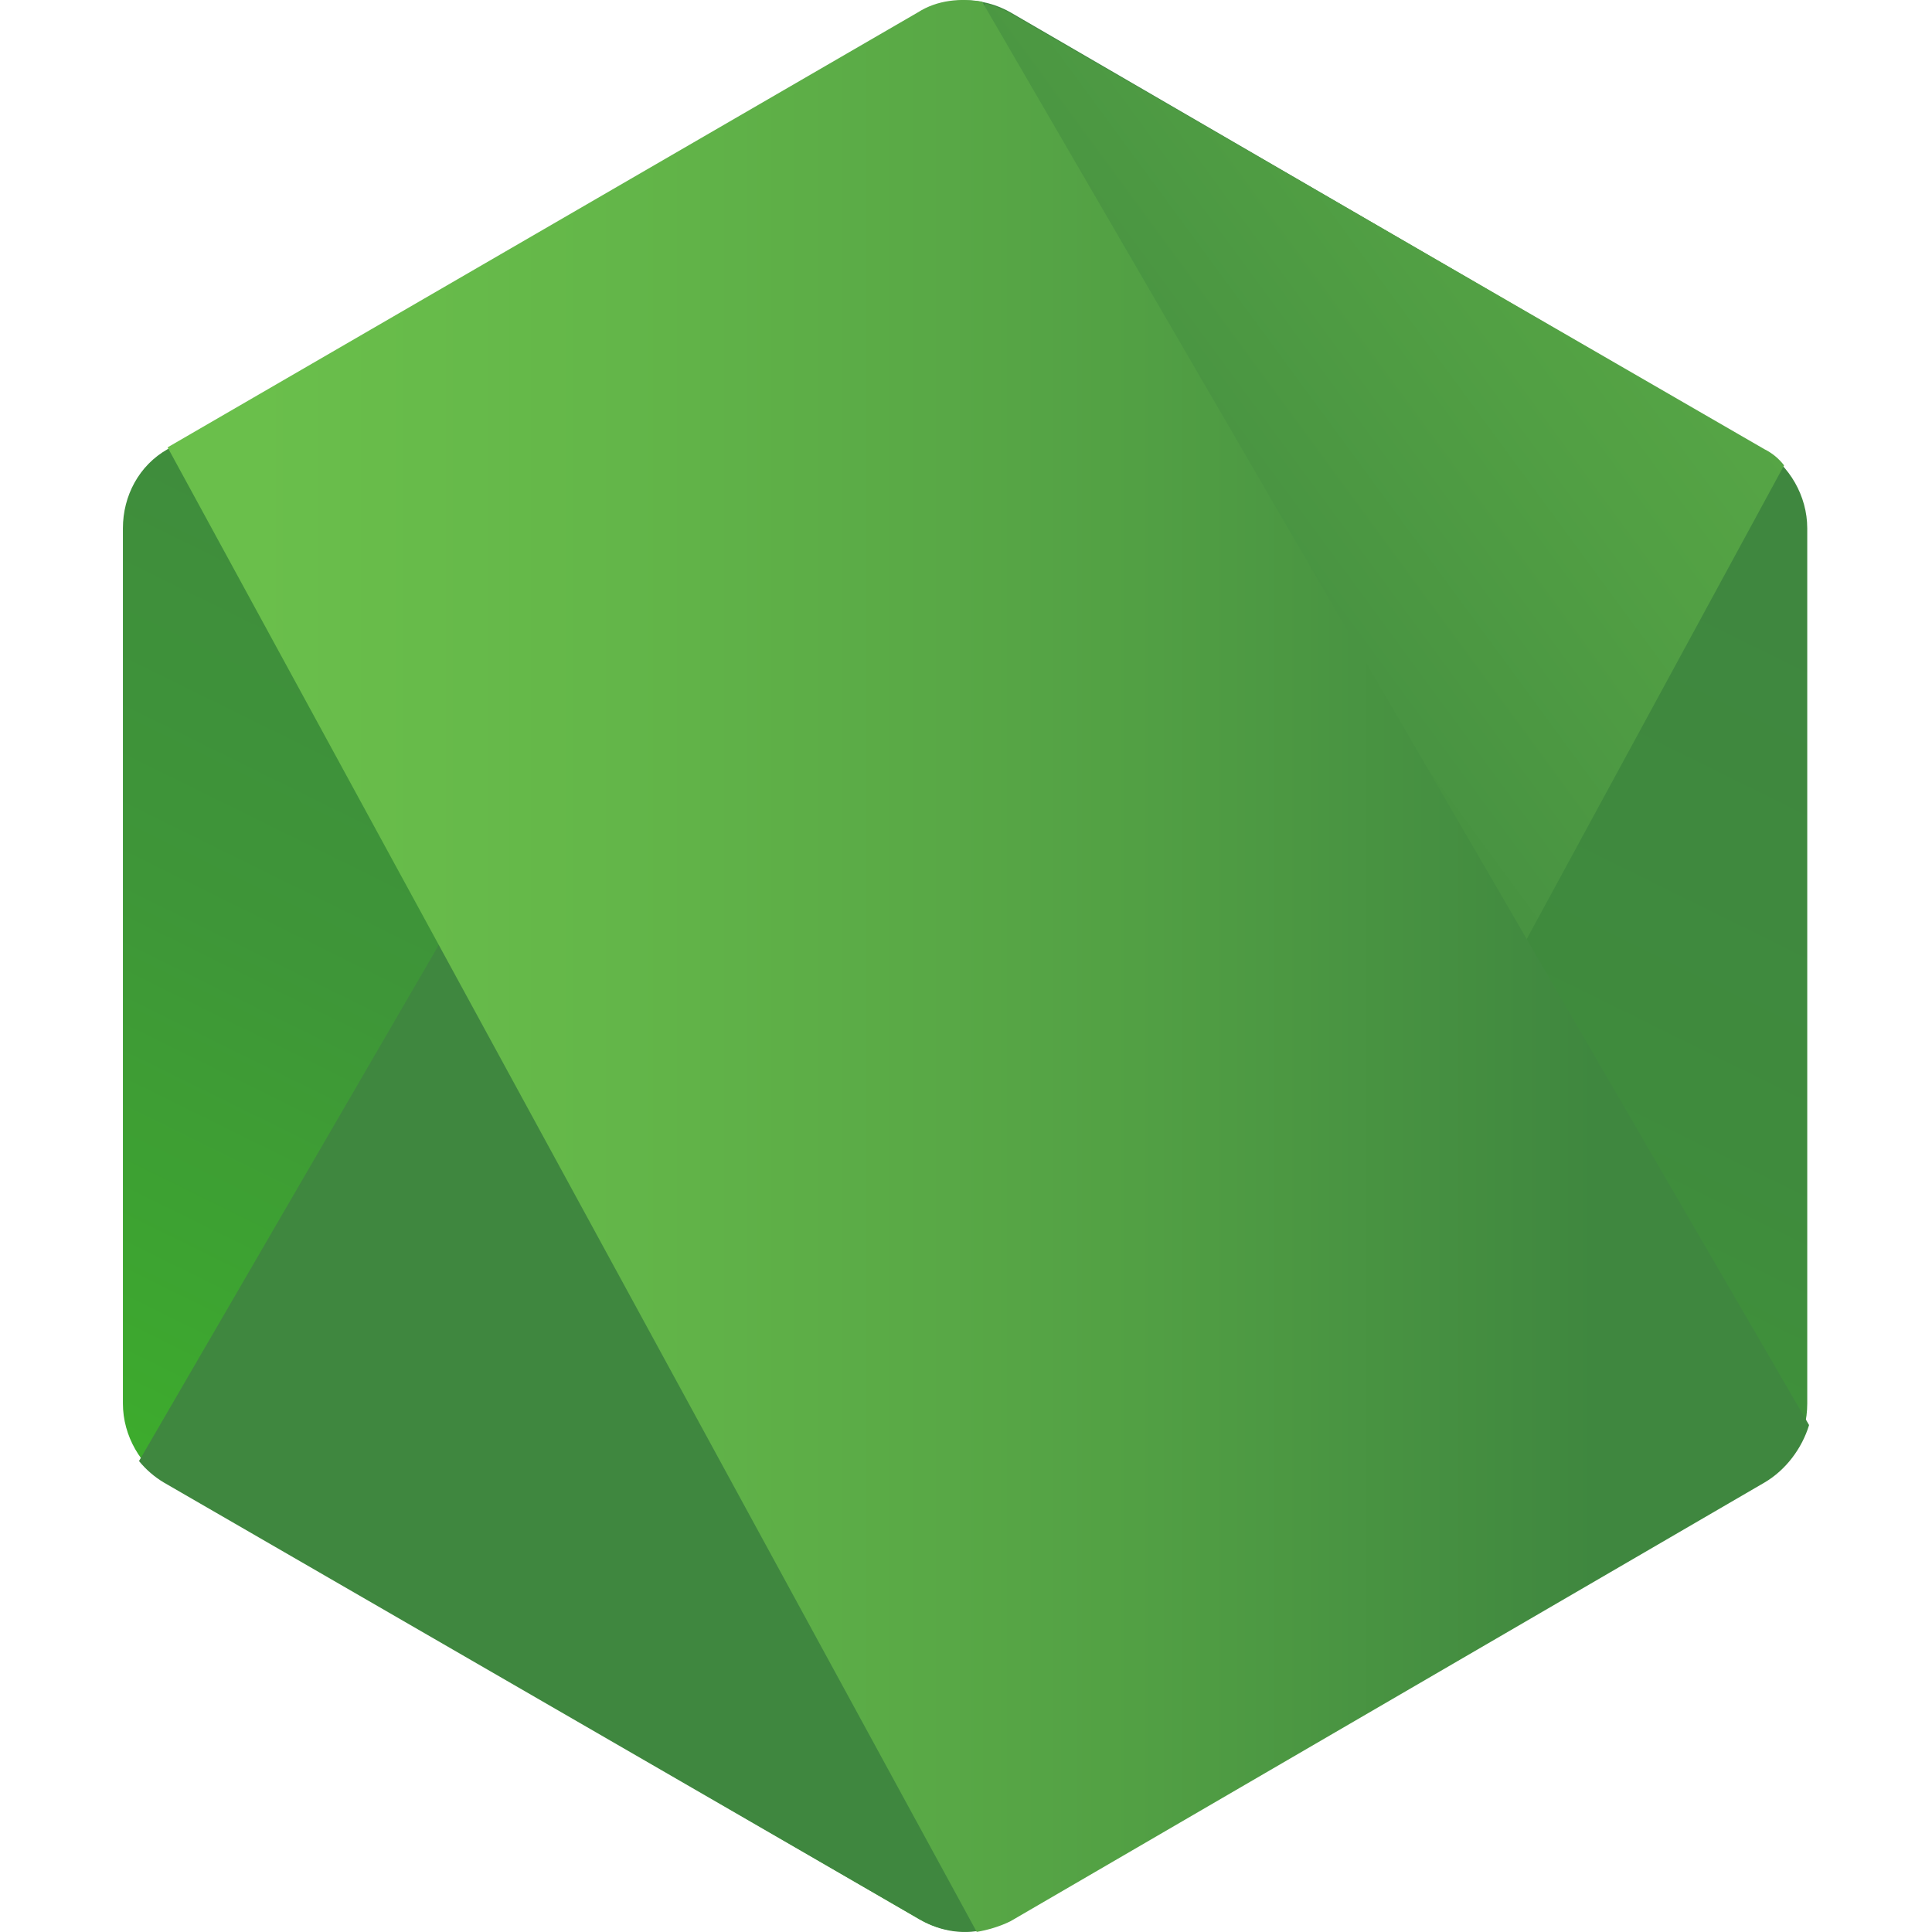
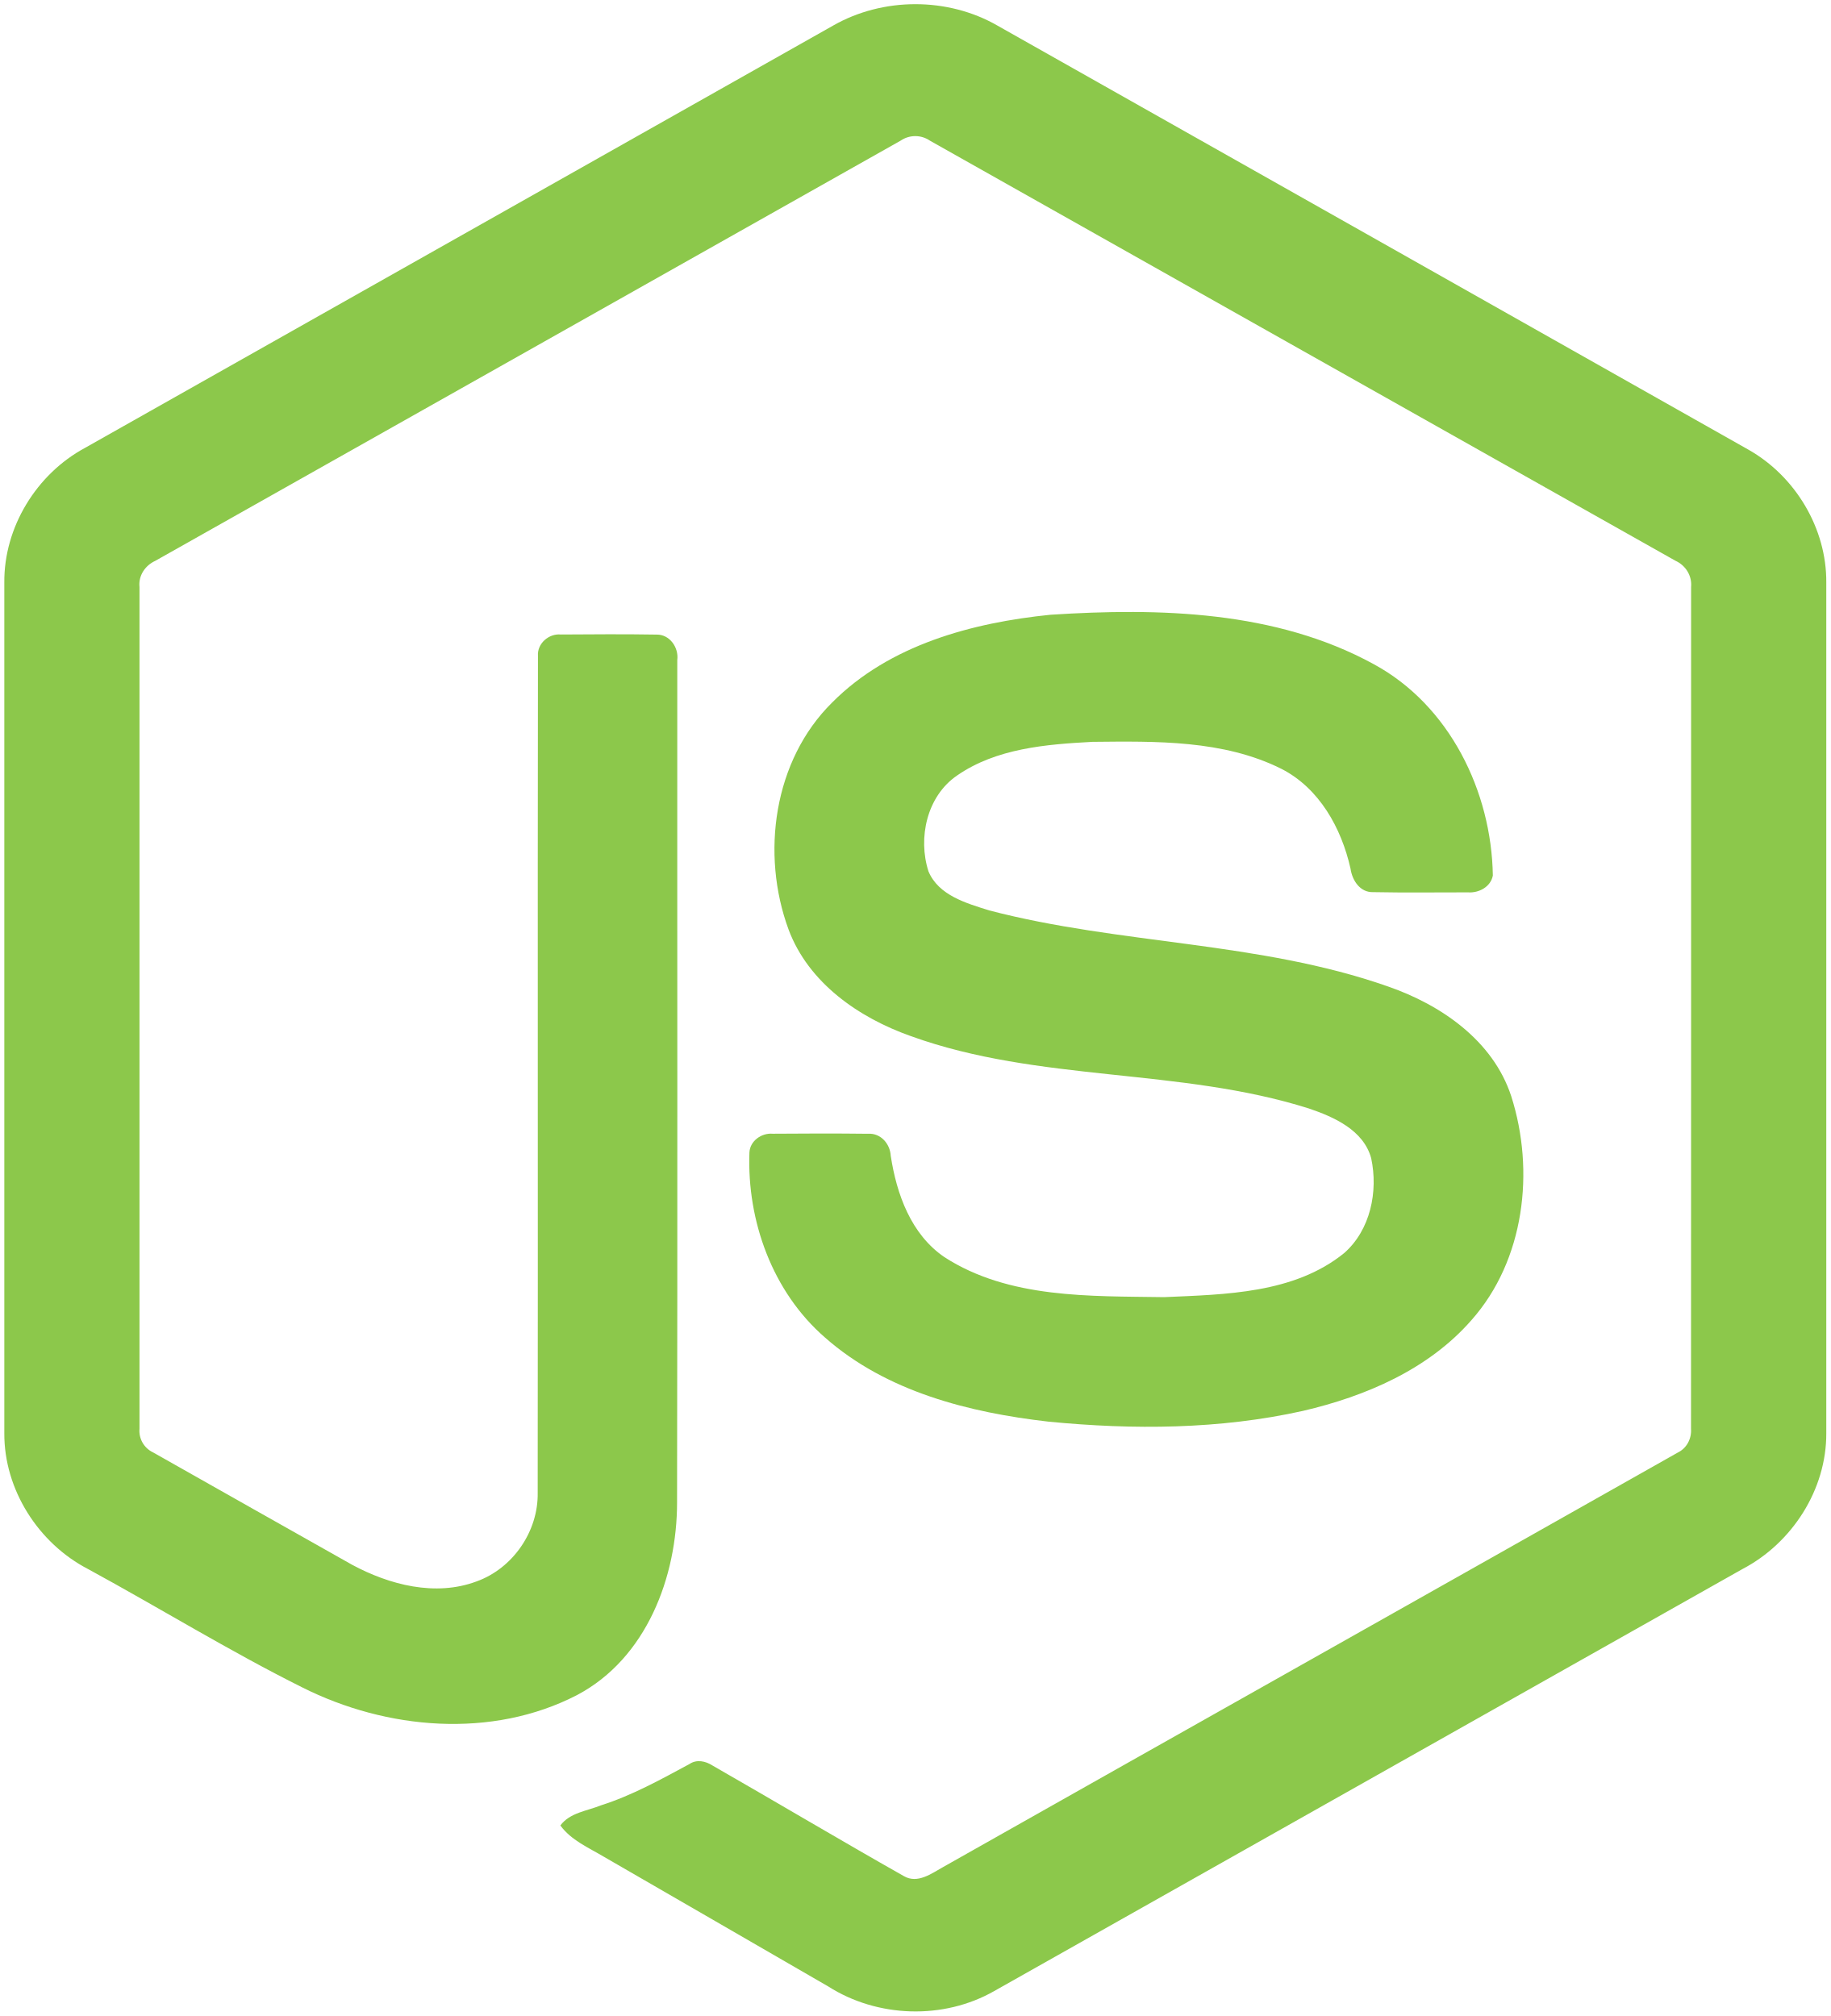
- <svg viewBox="0 0 128 128">
-   <path fill="url(#a)" d="M66.958.825a6.07 6.07 0 0 0-6.035 0L11.103 29.76c-1.895 1.072-2.96 3.095-2.96 5.24v57.988c0 2.143 1.183 4.167 2.958 5.24l49.82 28.934a6.07 6.07 0 0 0 6.036 0l49.82-28.935c1.894-1.072 2.958-3.096 2.958-5.24V35c0-2.144-1.183-4.167-2.958-5.24z" />
-   <path fill="url(#b)" d="M116.897 29.76 66.841.825A8.161 8.161 0 0 0 65.302.23L9.21 96.798a6.251 6.251 0 0 0 1.657 1.43l50.057 28.934c1.42.833 3.076 1.072 4.615.595l52.66-96.925a3.702 3.702 0 0 0-1.302-1.072z" />
-   <path fill="url(#c)" d="M116.898 98.225c1.42-.833 2.485-2.262 2.958-3.81L65.066.108c-1.42-.238-2.959-.119-4.26.715L11.104 29.639l53.606 98.355c.71-.12 1.54-.358 2.25-.715z" />
-   <defs>
-     <linearGradient id="a" x1="34.513" x2="27.157" y1="15.535" y2="30.448" gradientTransform="translate(-129.242 -73.715) scale(6.18523)" gradientUnits="userSpaceOnUse">
-       <stop stop-color="#3F873F" />
-       <stop offset=".33" stop-color="#3F8B3D" />
-       <stop offset=".637" stop-color="#3E9638" />
-       <stop offset=".934" stop-color="#3DA92E" />
-       <stop offset="1" stop-color="#3DAE2B" />
-     </linearGradient>
-     <linearGradient id="b" x1="30.009" x2="50.533" y1="23.359" y2="8.288" gradientTransform="translate(-129.242 -73.715) scale(6.18523)" gradientUnits="userSpaceOnUse">
-       <stop offset=".138" stop-color="#3F873F" />
-       <stop offset=".402" stop-color="#52A044" />
-       <stop offset=".713" stop-color="#64B749" />
-       <stop offset=".908" stop-color="#6ABF4B" />
-     </linearGradient>
-     <linearGradient id="c" x1="21.917" x2="40.555" y1="22.261" y2="22.261" gradientTransform="translate(-129.242 -73.715) scale(6.18523)" gradientUnits="userSpaceOnUse">
-       <stop offset=".092" stop-color="#6ABF4B" />
-       <stop offset=".287" stop-color="#64B749" />
-       <stop offset=".598" stop-color="#52A044" />
-       <stop offset=".862" stop-color="#3F873F" />
-     </linearGradient>
-   </defs>
+ <svg xmlns="http://www.w3.org/2000/svg" width="2270" height="2500" viewBox="0 0 256 282" preserveAspectRatio="xMinYMin meet">
+   <g fill="#8CC84B">
+     <path d="M116.504 3.58c6.962-3.985 16.03-4.003 22.986 0 34.995 19.774 70.001 39.517 104.99 59.303 6.581 3.707 10.983 11.031 10.916 18.614v118.968c.049 7.897-4.788 15.396-11.731 19.019-34.88 19.665-69.742 39.354-104.616 59.019-7.106 4.063-16.356 3.75-23.24-.646-10.457-6.062-20.932-12.094-31.39-18.15-2.137-1.274-4.546-2.288-6.055-4.36 1.334-1.798 3.719-2.022 5.657-2.807 4.365-1.388 8.374-3.616 12.384-5.778 1.014-.694 2.252-.428 3.224.193 8.942 5.127 17.805 10.403 26.777 15.481 1.914 1.105 3.852-.362 5.488-1.274 34.228-19.345 68.498-38.617 102.72-57.968 1.268-.61 1.969-1.956 1.866-3.345.024-39.245.006-78.497.012-117.742.145-1.576-.767-3.025-2.192-3.67-34.759-19.575-69.5-39.18-104.253-58.76a3.621 3.621 0 0 0-4.094-.006C91.2 39.257 56.465 58.88 21.712 78.454c-1.42.646-2.373 2.071-2.204 3.653.006 39.245 0 78.497 0 117.748a3.329 3.329 0 0 0 1.89 3.303c9.274 5.259 18.56 10.481 27.84 15.722 5.228 2.814 11.647 4.486 17.407 2.33 5.083-1.823 8.646-7.01 8.549-12.407.048-39.016-.024-78.038.036-117.048-.127-1.732 1.516-3.163 3.2-3 4.456-.03 8.918-.06 13.374.012 1.86-.042 3.14 1.823 2.91 3.568-.018 39.263.048 78.527-.03 117.79.012 10.464-4.287 21.85-13.966 26.97-11.924 6.177-26.662 4.867-38.442-1.056-10.198-5.09-19.93-11.097-29.947-16.55C5.368 215.886.555 208.357.604 200.466V81.497c-.073-7.74 4.504-15.197 11.29-18.85C46.768 42.966 81.636 23.27 116.504 3.58z" />
+     <path d="M146.928 85.99c15.21-.979 31.493-.58 45.18 6.913 10.597 5.742 16.472 17.793 16.659 29.566-.296 1.588-1.956 2.464-3.472 2.355-4.413-.006-8.827.06-13.24-.03-1.872.072-2.96-1.654-3.195-3.309-1.268-5.633-4.34-11.212-9.642-13.929-8.139-4.075-17.576-3.87-26.451-3.785-6.479.344-13.446.905-18.935 4.715-4.214 2.886-5.494 8.712-3.99 13.404 1.418 3.369 5.307 4.456 8.489 5.458 18.33 4.794 37.754 4.317 55.734 10.626 7.444 2.572 14.726 7.572 17.274 15.366 3.333 10.446 1.872 22.932-5.56 31.318-6.027 6.901-14.805 10.657-23.56 12.697-11.647 2.597-23.734 2.663-35.562 1.51-11.122-1.268-22.696-4.19-31.282-11.768-7.342-6.375-10.928-16.308-10.572-25.895.085-1.619 1.697-2.748 3.248-2.615 4.444-.036 8.888-.048 13.332.006 1.775-.127 3.091 1.407 3.182 3.08.82 5.367 2.837 11 7.517 14.182 9.032 5.827 20.365 5.428 30.707 5.591 8.568-.38 18.186-.495 25.178-6.158 3.689-3.23 4.782-8.634 3.785-13.283-1.08-3.925-5.186-5.754-8.712-6.95-18.095-5.724-37.736-3.647-55.656-10.12-7.275-2.571-14.31-7.432-17.105-14.906-3.9-10.578-2.113-23.662 6.098-31.765 8.006-8.06 19.563-11.164 30.551-12.275z" />
+   </g>
</svg>
